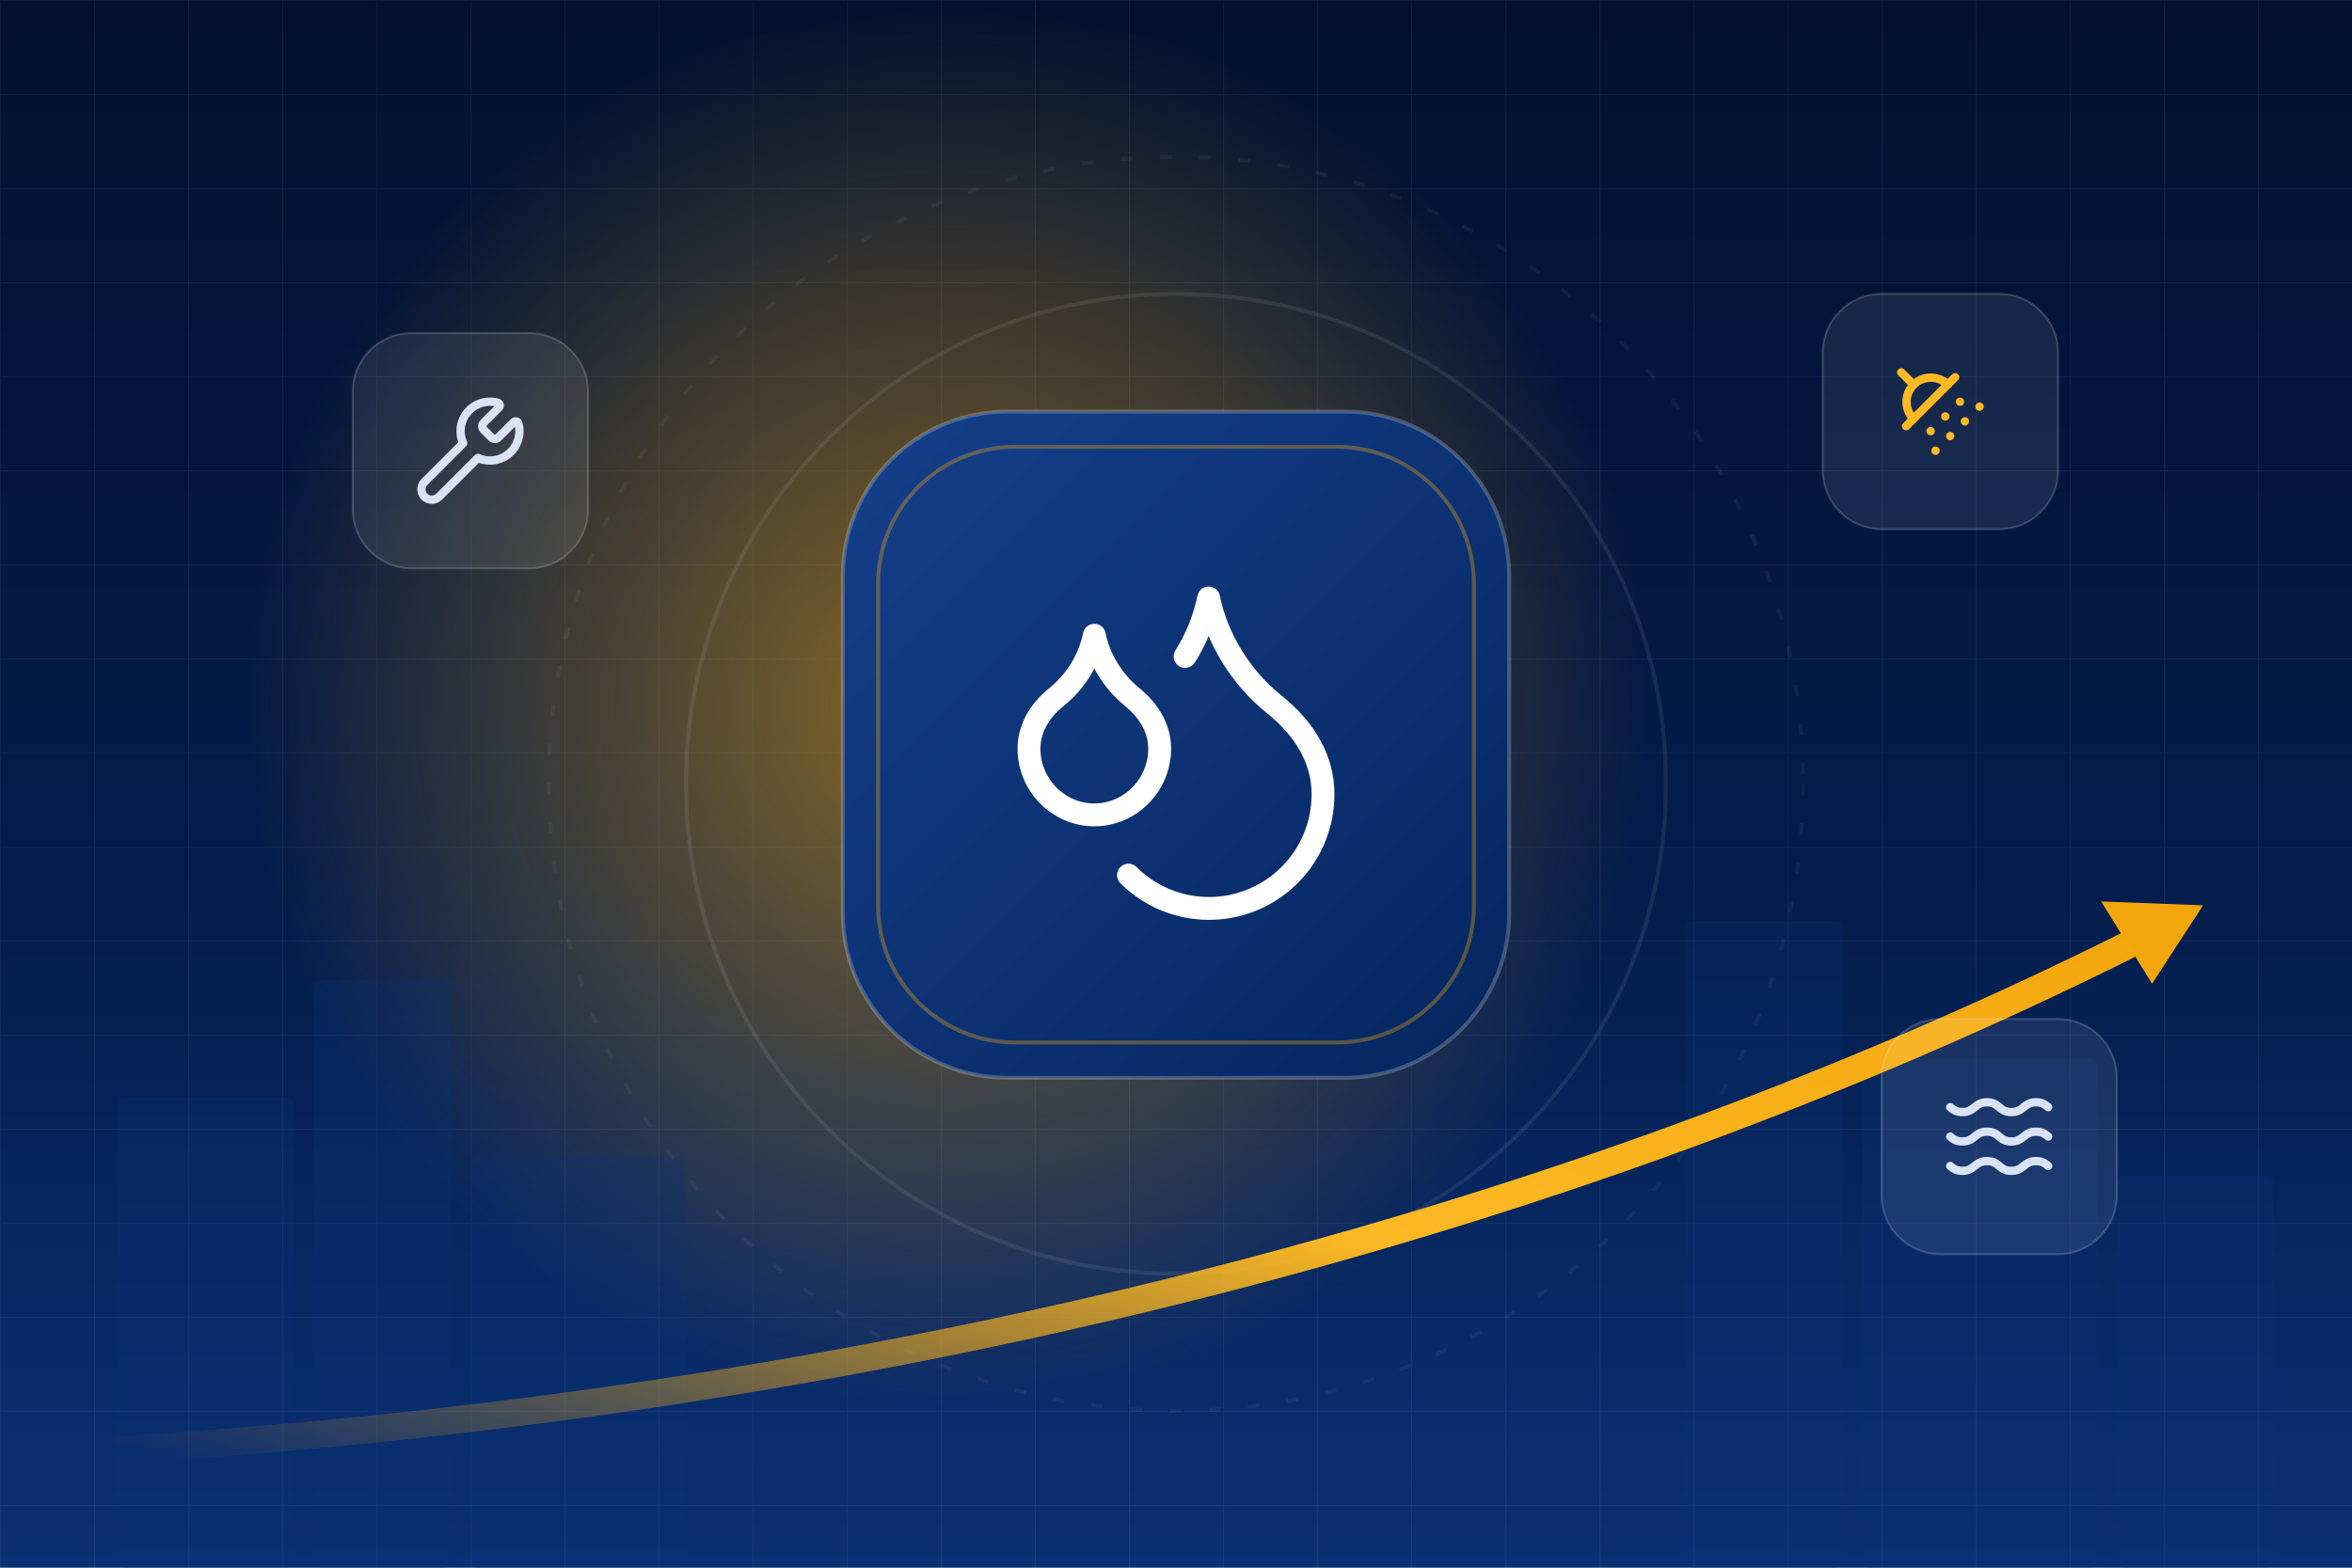
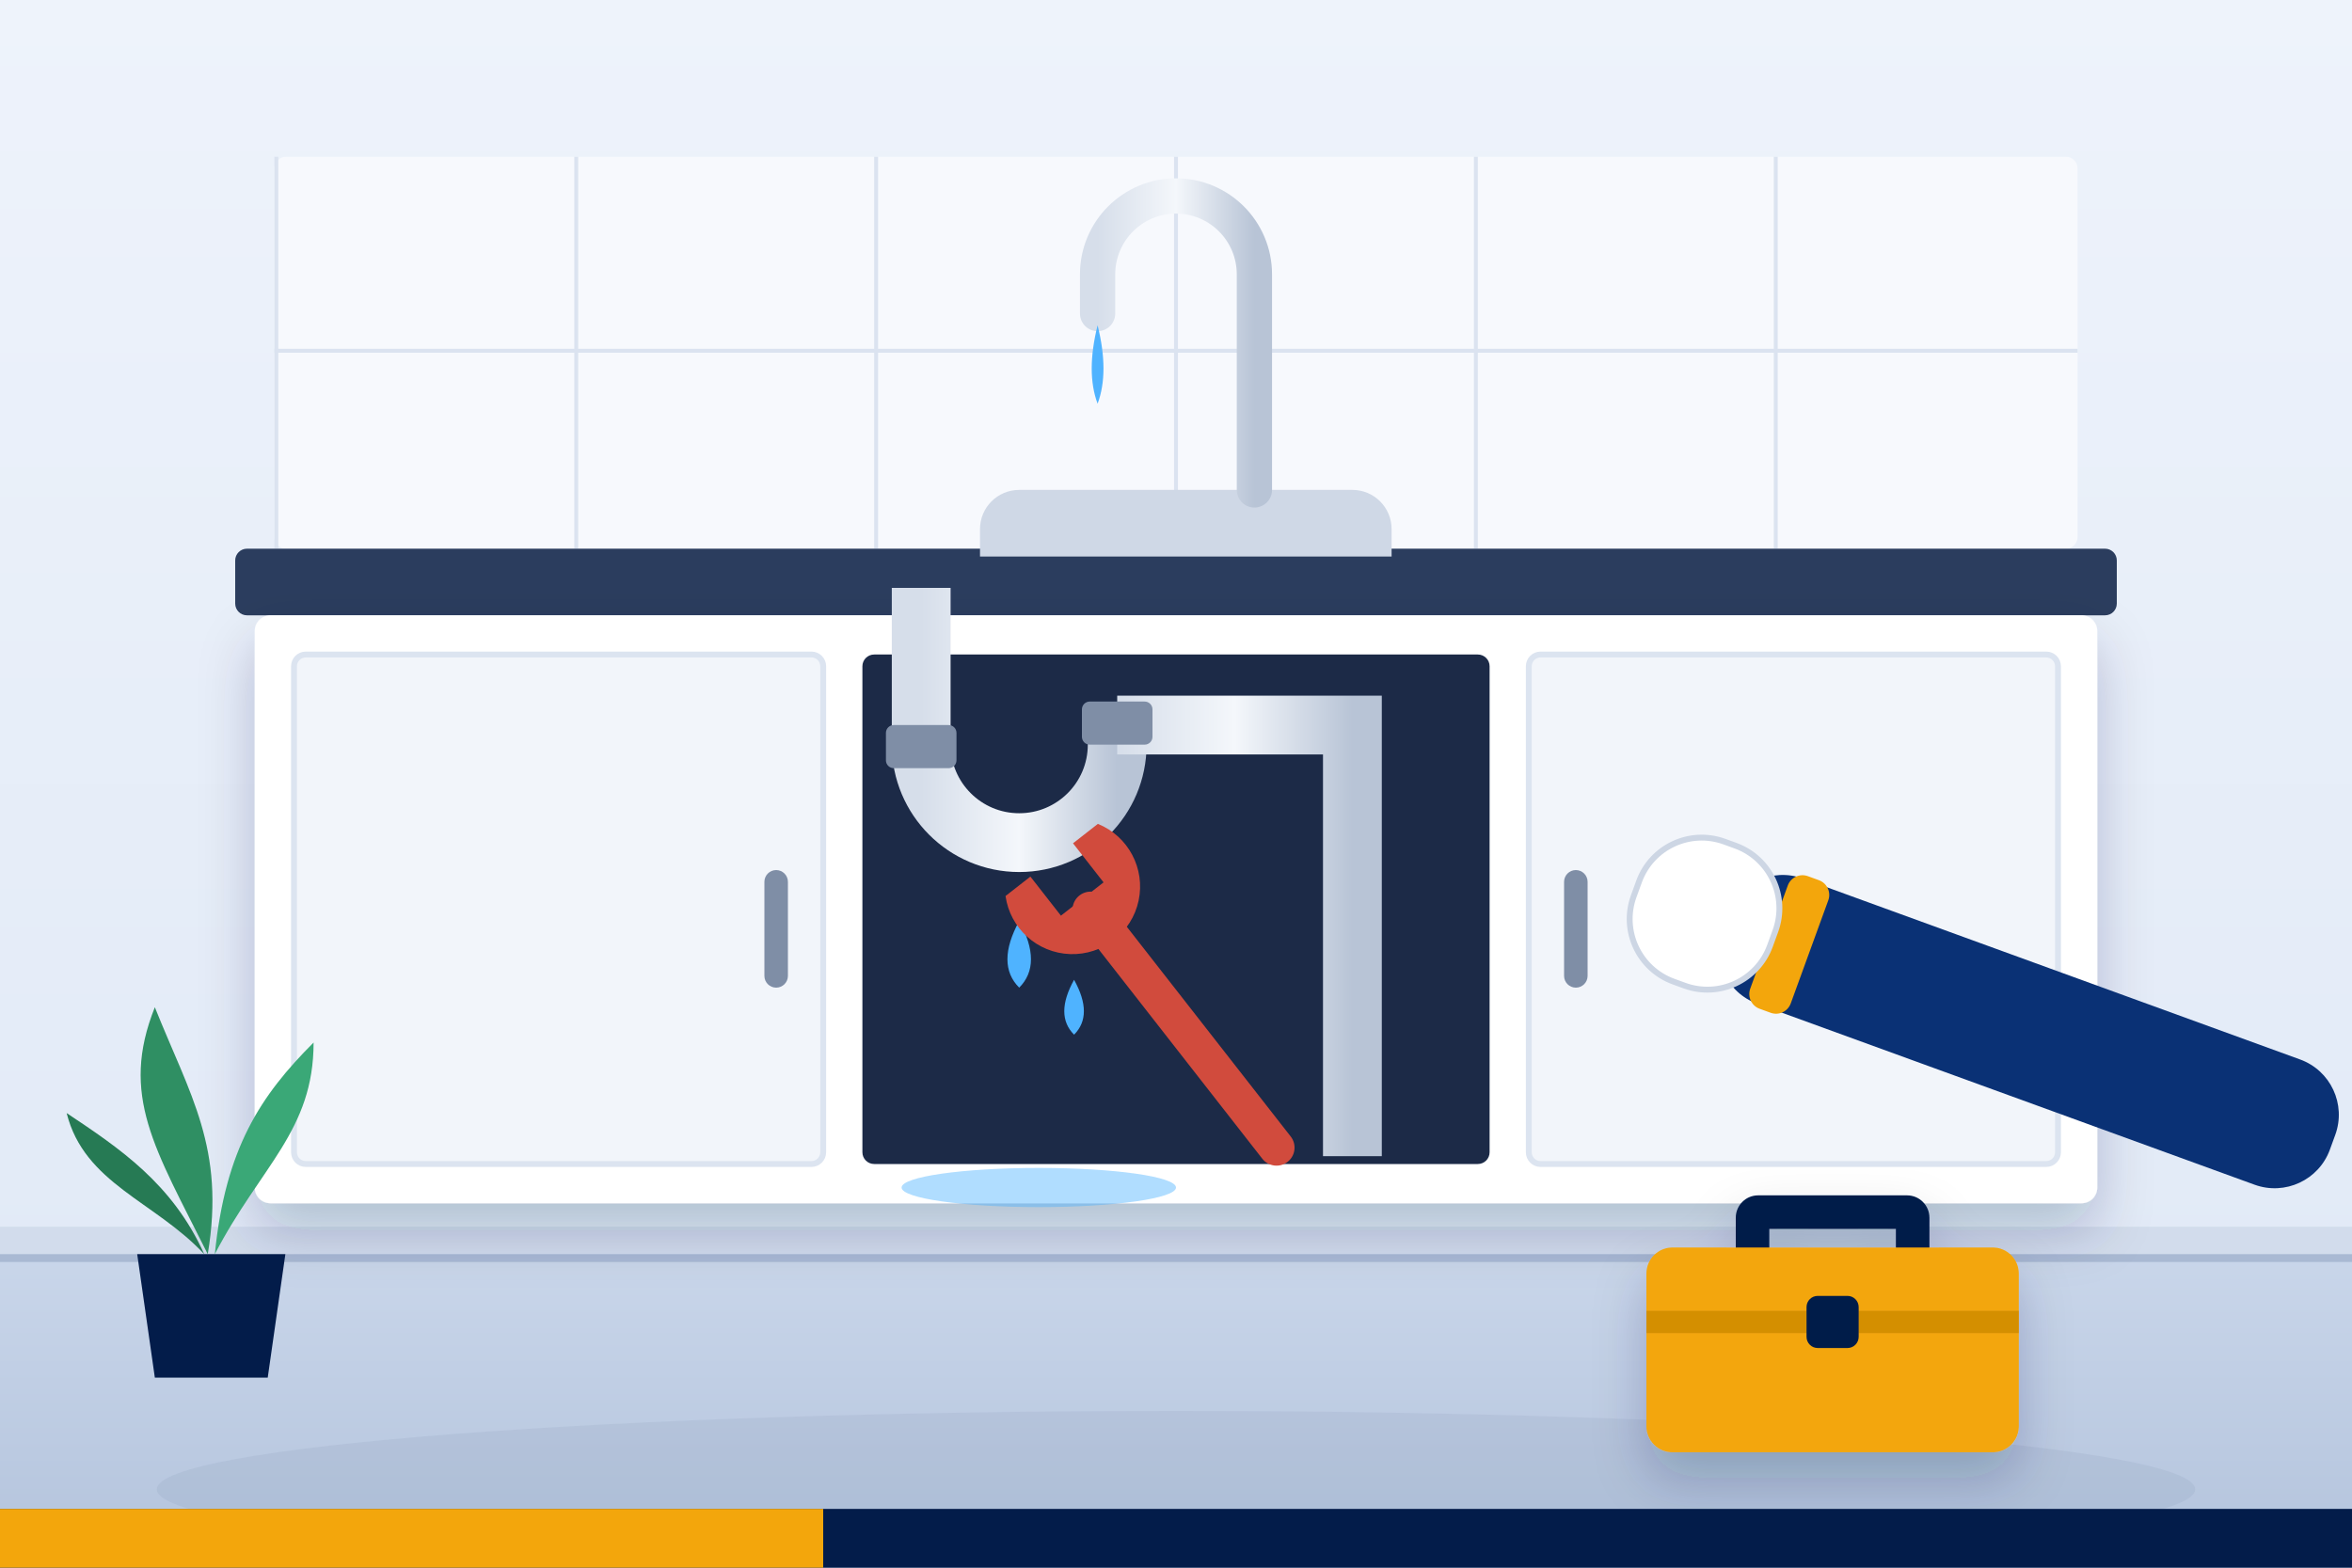
<svg xmlns="http://www.w3.org/2000/svg" viewBox="0 0 1200 800" role="img" aria-label="plumbing services illustration">
  <defs>
-     <linearGradient id="bg" gradientTransform="rotate(90)">
-       <stop offset="0" stop-color="#02112f" />
-       <stop offset="0.55" stop-color="#031c4a" />
-       <stop offset="1" stop-color="#0a3175" />
+     <linearGradient id="wall" x1="0" y1="0" x2="0" y2="1">
+       <stop offset="0" stop-color="#eef3fb" />
+       <stop offset="1" stop-color="#dfe8f6" />
    </linearGradient>
-     <radialGradient id="glow" cx="0.5" cy="0.5" r="0.5">
-       <stop offset="0" stop-color="#f3a60c" stop-opacity="0.55" />
-       <stop offset="1" stop-color="#f3a60c" stop-opacity="0" />
-     </radialGradient>
-     <linearGradient id="tile" x1="0" y1="0" x2="1" y2="1">
-       <stop offset="0" stop-color="#153f8a" />
-       <stop offset="1" stop-color="#04265f" />
+     <linearGradient id="floor" x1="0" y1="0" x2="0" y2="1">
+       <stop offset="0" stop-color="#c9d6ea" />
+       <stop offset="1" stop-color="#b3c3dc" />
    </linearGradient>
-     <linearGradient id="swoosh" x1="0" y1="1" x2="1" y2="0">
-       <stop offset="0" stop-color="#f3a60c" stop-opacity="0" />
-       <stop offset="0.5" stop-color="#fdb924" />
+     <linearGradient id="night" x1="0" y1="0" x2="0" y2="1">
+       <stop offset="0" stop-color="#0b1b3d" />
+       <stop offset="1" stop-color="#162c58" />
+     </linearGradient>
+     <linearGradient id="sky" x1="0" y1="0" x2="0" y2="1">
+       <stop offset="0" stop-color="#7cc0f5" />
+       <stop offset="0.7" stop-color="#cfe7fb" />
+       <stop offset="1" stop-color="#f6e7c8" />
+     </linearGradient>
+     <linearGradient id="glass" x1="0" y1="0" x2="1" y2="1">
+       <stop offset="0" stop-color="#8fc3ef" />
+       <stop offset="0.5" stop-color="#3f79c4" />
+       <stop offset="1" stop-color="#1d4fa3" />
+     </linearGradient>
+     <linearGradient id="metal" x1="0" y1="0" x2="1" y2="0">
+       <stop offset="0" stop-color="#d6deea" />
+       <stop offset="0.5" stop-color="#f4f7fb" />
+       <stop offset="1" stop-color="#b8c4d6" />
+     </linearGradient>
+     <linearGradient id="goldGrad" x1="0" y1="0" x2="0" y2="1">
+       <stop offset="0" stop-color="#fdcf6a" />
      <stop offset="1" stop-color="#f3a60c" />
    </linearGradient>
-     <pattern id="grid" width="48" height="48" patternUnits="userSpaceOnUse">
-       <path d="M48 0H0V48" fill="none" stroke="#ffffff" stroke-opacity="0.05" />
-     </pattern>
+     <radialGradient id="lamp" cx="0.5" cy="0.5" r="0.5">
+       <stop offset="0" stop-color="#fff3c4" stop-opacity="0.95" />
+       <stop offset="1" stop-color="#fff3c4" stop-opacity="0" />
+     </radialGradient>
+     <filter id="shadow" x="-20%" y="-20%" width="140%" height="160%">
+       <feDropShadow dx="0" dy="14" stdDeviation="14" flood-color="#031c4a" flood-opacity="0.22" />
+     </filter>
  </defs>
-   <rect width="1200" height="800" fill="url(#bg)" />
-   <rect width="1200" height="800" fill="url(#grid)" />
-   <circle cx="483" cy="360" r="360" fill="url(#glow)" />
-   <g opacity="0.22" fill="#0a3175">
-     <rect x="60" y="560" width="90" height="240" rx="4" />
-     <rect x="160" y="500" width="70" height="300" rx="4" />
-     <rect x="240" y="590" width="110" height="210" rx="4" />
-     <rect x="860" y="470" width="80" height="330" rx="4" />
-     <rect x="950" y="540" width="120" height="260" rx="4" />
-     <rect x="1080" y="600" width="80" height="200" rx="4" />
+   <rect width="1200" height="800" fill="url(#wall)" />
+   <rect y="640" width="1200" height="160" fill="url(#floor)" />
+   <rect y="626" width="1200" height="14" fill="#d2dcec" />
+   <rect y="640" width="1200" height="4" fill="#a9b9d3" />
+   <ellipse cx="600" cy="760" rx="520" ry="40" fill="#031c4a" opacity="0.05" />
+   <rect x="140" y="80" width="920" height="200" rx="6" fill="#f7f9fd" />
+   <rect x="140" y="80" width="2" height="200" fill="#dbe3f0" />
+   <rect x="293" y="80" width="2" height="200" fill="#dbe3f0" />
+   <rect x="446" y="80" width="2" height="200" fill="#dbe3f0" />
+   <rect x="599" y="80" width="2" height="200" fill="#dbe3f0" />
+   <rect x="752" y="80" width="2" height="200" fill="#dbe3f0" />
+   <rect x="905" y="80" width="2" height="200" fill="#dbe3f0" />
+   <rect x="140" y="178" width="920" height="2" fill="#dbe3f0" />
+   <rect x="120" y="280" width="960" height="34" rx="6" fill="#2b3d5e" />
+   <g transform="translate(130 314)" filter="url(#shadow)">
+     <rect width="940" height="300" rx="8" fill="#ffffff" />
+     <rect x="20" y="20" width="270" height="260" rx="6" fill="#f2f5fa" stroke="#dce4f0" stroke-width="3" />
+     <rect x="650" y="20" width="270" height="260" rx="6" fill="#f2f5fa" stroke="#dce4f0" stroke-width="3" />
+     <rect x="310" y="20" width="320" height="260" rx="6" fill="#1b2a47" />
+     <rect x="260" y="130" width="12" height="60" rx="6" fill="#7f8ea6" />
+     <rect x="668" y="130" width="12" height="60" rx="6" fill="#7f8ea6" />
  </g>
-   <circle cx="600" cy="400" r="250" fill="none" stroke="#ffffff" stroke-opacity="0.08" stroke-width="2" />
-   <circle cx="600" cy="400" r="320" fill="none" stroke="#ffffff" stroke-opacity="0.05" stroke-width="2" stroke-dasharray="6 14" />
-   <path d="M60 740 C 380 720, 760 650, 1110 470" fill="none" stroke="url(#swoosh)" stroke-width="14" stroke-linecap="round" />
-   <path d="M1124 462 l-52 -2 l26 42 z" fill="#f3a60c" />
-   <g transform="translate(430 210)">
-     <rect width="340" height="340" rx="84" fill="url(#tile)" stroke="#ffffff" stroke-opacity="0.22" stroke-width="2" />
-     <rect x="18" y="18" width="304" height="304" rx="70" fill="none" stroke="#f3a60c" stroke-opacity="0.35" stroke-width="2" />
-     <g transform="translate(70 70)">
-       <g transform="scale(8.333333)" fill="none" stroke="#ffffff" stroke-width="1.4" stroke-linecap="round" stroke-linejoin="round">
-         <path d="M7 16.3c2.2 0 4-1.83 4-4.05 0-1.16-.57-2.26-1.71-3.19S7.29 6.75 7 5.3c-.29 1.45-1.14 2.84-2.29 3.76S3 11.1 3 12.25c0 2.22 1.8 4.05 4 4.05z" />
-         <path d="M12.56 6.6A10.97 10.97 0 0 0 14 3.02c.5 2.5 2 4.9 4 6.5s3 3.5 3 5.5a6.98 6.98 0 0 1-11.91 4.97" />
-       </g>
+   <path d="M470 300 v80 a50 50 0 0 0 100 0 v-10" fill="none" stroke="url(#metal)" stroke-width="30" />
+   <path d="M570 370 h120 v220" fill="none" stroke="url(#metal)" stroke-width="30" />
+   <rect x="452" y="370" width="36" height="22" rx="4" fill="#7f8ea6" />
+   <rect x="552" y="358" width="36" height="22" rx="4" fill="#7f8ea6" />
+   <path d="M520 250 h170 a20 20 0 0 1 20 20 v14 h-210 v-14 a20 20 0 0 1 20 -20z" fill="#cfd8e6" />
+   <path d="M640 250 v-110 a40 40 0 0 0 -80 0 v20" fill="none" stroke="url(#metal)" stroke-width="18" stroke-linecap="round" />
+   <path d="M560 166 q-6 24 0 40 q6 -16 0 -40z" fill="#4fb3ff" />
+   <g fill="#4fb3ff">
+     <path d="M520 470 q-12 22 0 34 q12 -12 0 -34z" />
+     <path d="M548 500 q-10 18 0 28 q10 -10 0 -28z" />
+   </g>
+   <ellipse cx="530" cy="606" rx="70" ry="10" fill="#4fb3ff" opacity="0.45" />
+   <g transform="rotate(-38 600 520)">
+     <g transform="translate(600 440) rotate(0) scale(1.15)">
+       <rect x="-8" y="0" width="16" height="150" rx="8" fill="#d14b3d" />
+       <path d="M-26 -20 a30 30 0 1 0 52 0 l-14 0 l0 22 l-24 0 l0 -22z" fill="#d14b3d" />
    </g>
  </g>
-   <g transform="translate(180 170)">
-     <rect width="120" height="120" rx="30" fill="#ffffff" fill-opacity="0.08" stroke="#ffffff" stroke-opacity="0.18" />
-     <g transform="translate(30 30)">
-       <g transform="scale(2.5)" fill="none" stroke="#d9e3f5" stroke-width="1.7" stroke-linecap="round" stroke-linejoin="round">
-         <path d="M14.7 6.3a1 1 0 0 0 0 1.4l1.6 1.6a1 1 0 0 0 1.4 0l3.106-3.105c.32-.322.863-.22.983.218a6 6 0 0 1-8.259 7.057l-7.91 7.91a1 1 0 0 1-2.999-3l7.91-7.91a6 6 0 0 1 7.057-8.259c.438.12.54.662.219.984z" />
-       </g>
-     </g>
+   <g transform="translate(880 470) rotate(200)">
+     <rect x="-330" y="-34" width="330" height="68" rx="30" fill="#0a3175" />
+     <rect x="-46" y="-36" width="22" height="72" rx="8" fill="#f3a60c" />
+     <rect x="-26" y="-38" width="74" height="76" rx="34" fill="#ffffff" stroke="#cdd6e4" stroke-width="3" />
  </g>
-   <g transform="translate(930 150)">
-     <rect width="120" height="120" rx="30" fill="#ffffff" fill-opacity="0.08" stroke="#ffffff" stroke-opacity="0.18" />
-     <g transform="translate(30 30)">
-       <g transform="scale(2.5)" fill="none" stroke="#fdb924" stroke-width="1.7" stroke-linecap="round" stroke-linejoin="round">
-         <path d="m4 4 2.5 2.5" />
-         <path d="M13.5 6.5a4.95 4.95 0 0 0-7 7" />
-         <path d="M15 5 5 15" />
-         <path d="M14 17v.01" />
-         <path d="M10 16v.01" />
-         <path d="M13 13v.01" />
-         <path d="M16 10v.01" />
-         <path d="M11 20v.01" />
-         <path d="M17 14v.01" />
-         <path d="M20 11v.01" />
-       </g>
-     </g>
+   <g transform="translate(840 610) scale(0.95)" filter="url(#shadow)">
+     <path d="M60 0 h80 a12 12 0 0 1 12 12 v18 h-18 v-12 h-68 v12 h-18 v-18 a12 12 0 0 1 12 -12z" fill="#031c4a" />
+     <rect x="0" y="28" width="200" height="110" rx="14" fill="#f3a60c" />
+     <rect x="0" y="62" width="200" height="12" fill="#d48f06" />
+     <rect x="86" y="54" width="28" height="28" rx="6" fill="#031c4a" />
  </g>
-   <g transform="translate(960 520)">
-     <rect width="120" height="120" rx="30" fill="#ffffff" fill-opacity="0.08" stroke="#ffffff" stroke-opacity="0.18" />
-     <g transform="translate(30 30)">
-       <g transform="scale(2.5)" fill="none" stroke="#d9e3f5" stroke-width="1.7" stroke-linecap="round" stroke-linejoin="round">
-         <path d="M2 6c.6.5 1.2 1 2.5 1C7 7 7 5 9.5 5c2.6 0 2.4 2 5 2 2.5 0 2.5-2 5-2 1.3 0 1.9.5 2.5 1" />
-         <path d="M2 12c.6.5 1.2 1 2.5 1 2.5 0 2.5-2 5-2 2.6 0 2.4 2 5 2 2.5 0 2.5-2 5-2 1.3 0 1.9.5 2.5 1" />
-         <path d="M2 18c.6.5 1.2 1 2.5 1 2.5 0 2.5-2 5-2 2.6 0 2.4 2 5 2 2.5 0 2.5-2 5-2 1.3 0 1.9.5 2.5 1" />
-       </g>
-     </g>
+   <g transform="translate(70 640) scale(0.9)">
+     <path d="M40 0 C 10 -60 -10 -90 10 -140 C 30 -90 50 -60 40 0z" fill="#2f8f63" />
+     <path d="M44 0 C 70 -50 100 -70 100 -120 C 70 -90 50 -60 44 0z" fill="#3aa877" />
+     <path d="M38 0 C 10 -30 -30 -40 -40 -80 C -10 -60 20 -40 38 0z" fill="#267a54" />
+     <path d="M0 0 h84 l-10 70 h-64z" fill="#031c4a" />
  </g>
+   <rect y="770" width="1200" height="30" fill="#031c4a" />
+   <rect y="770" width="420" height="30" fill="#f3a60c" />
</svg>
